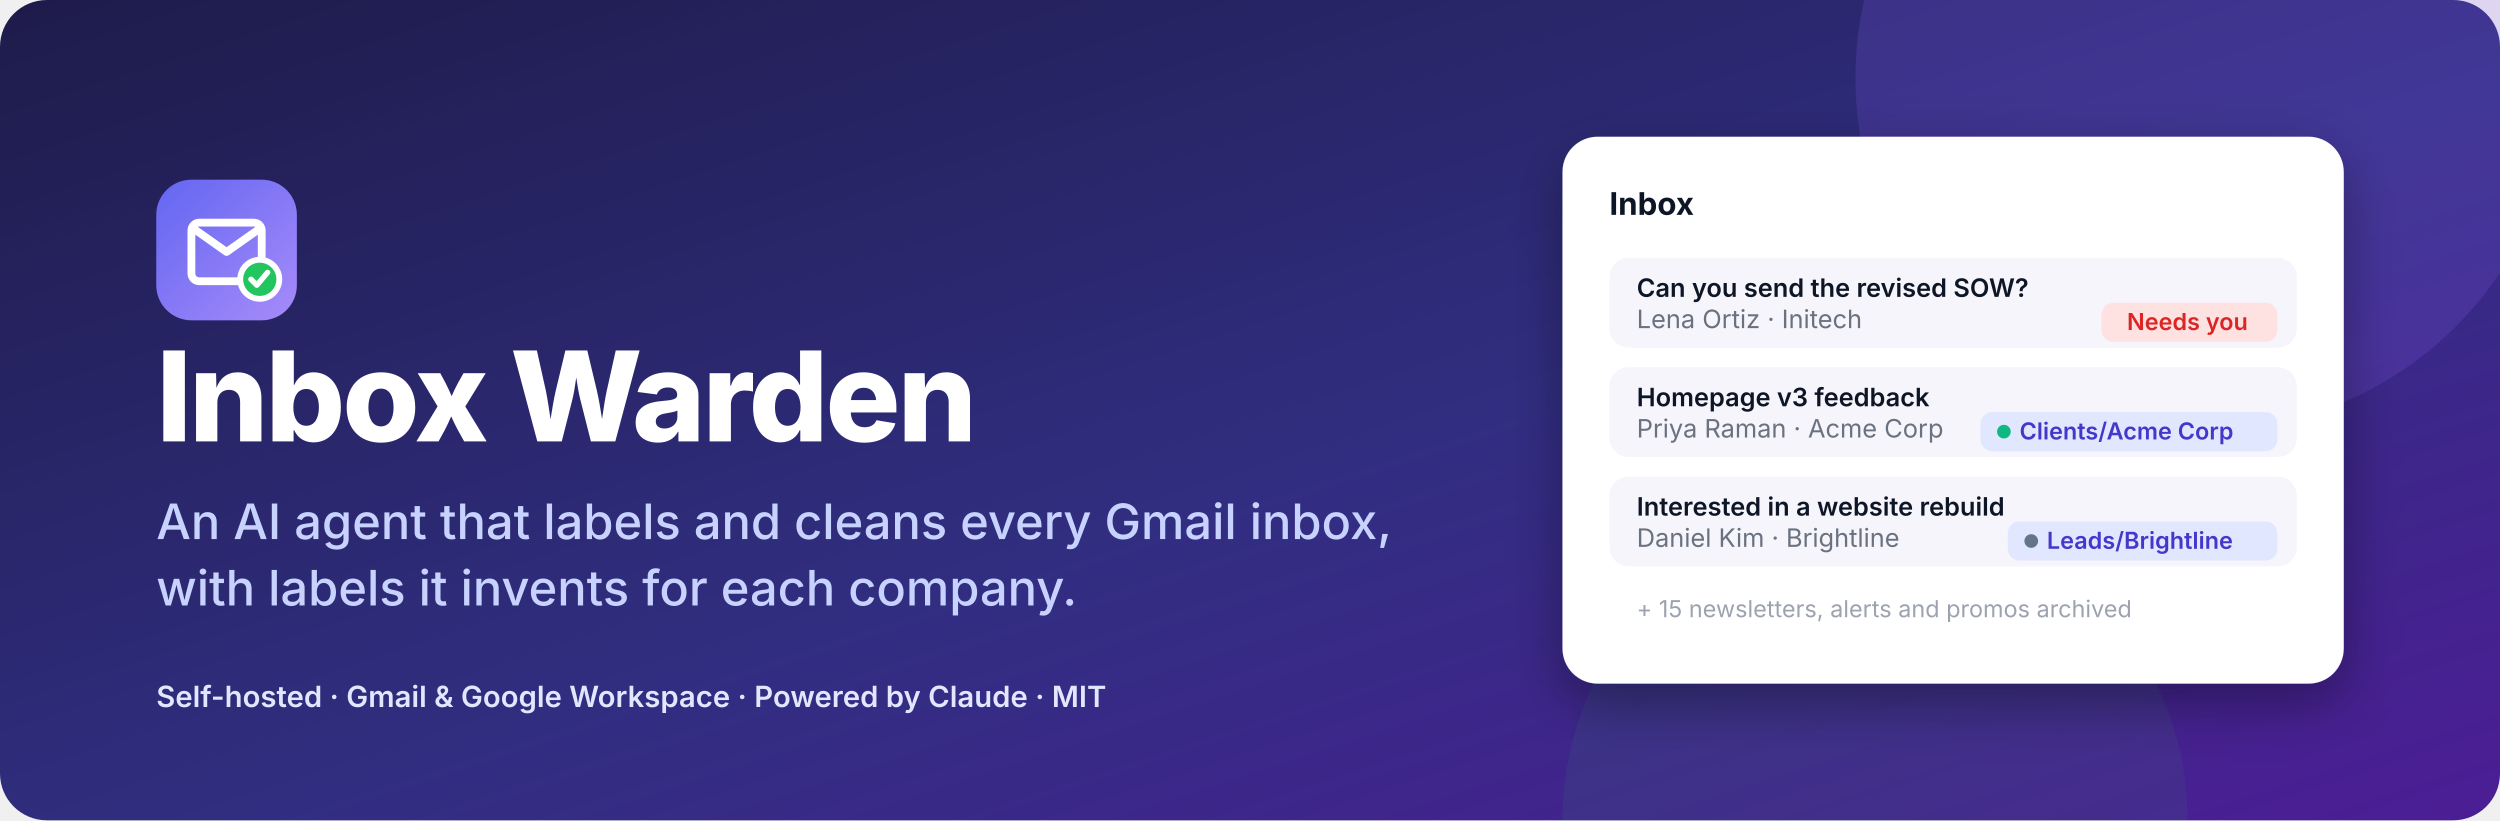
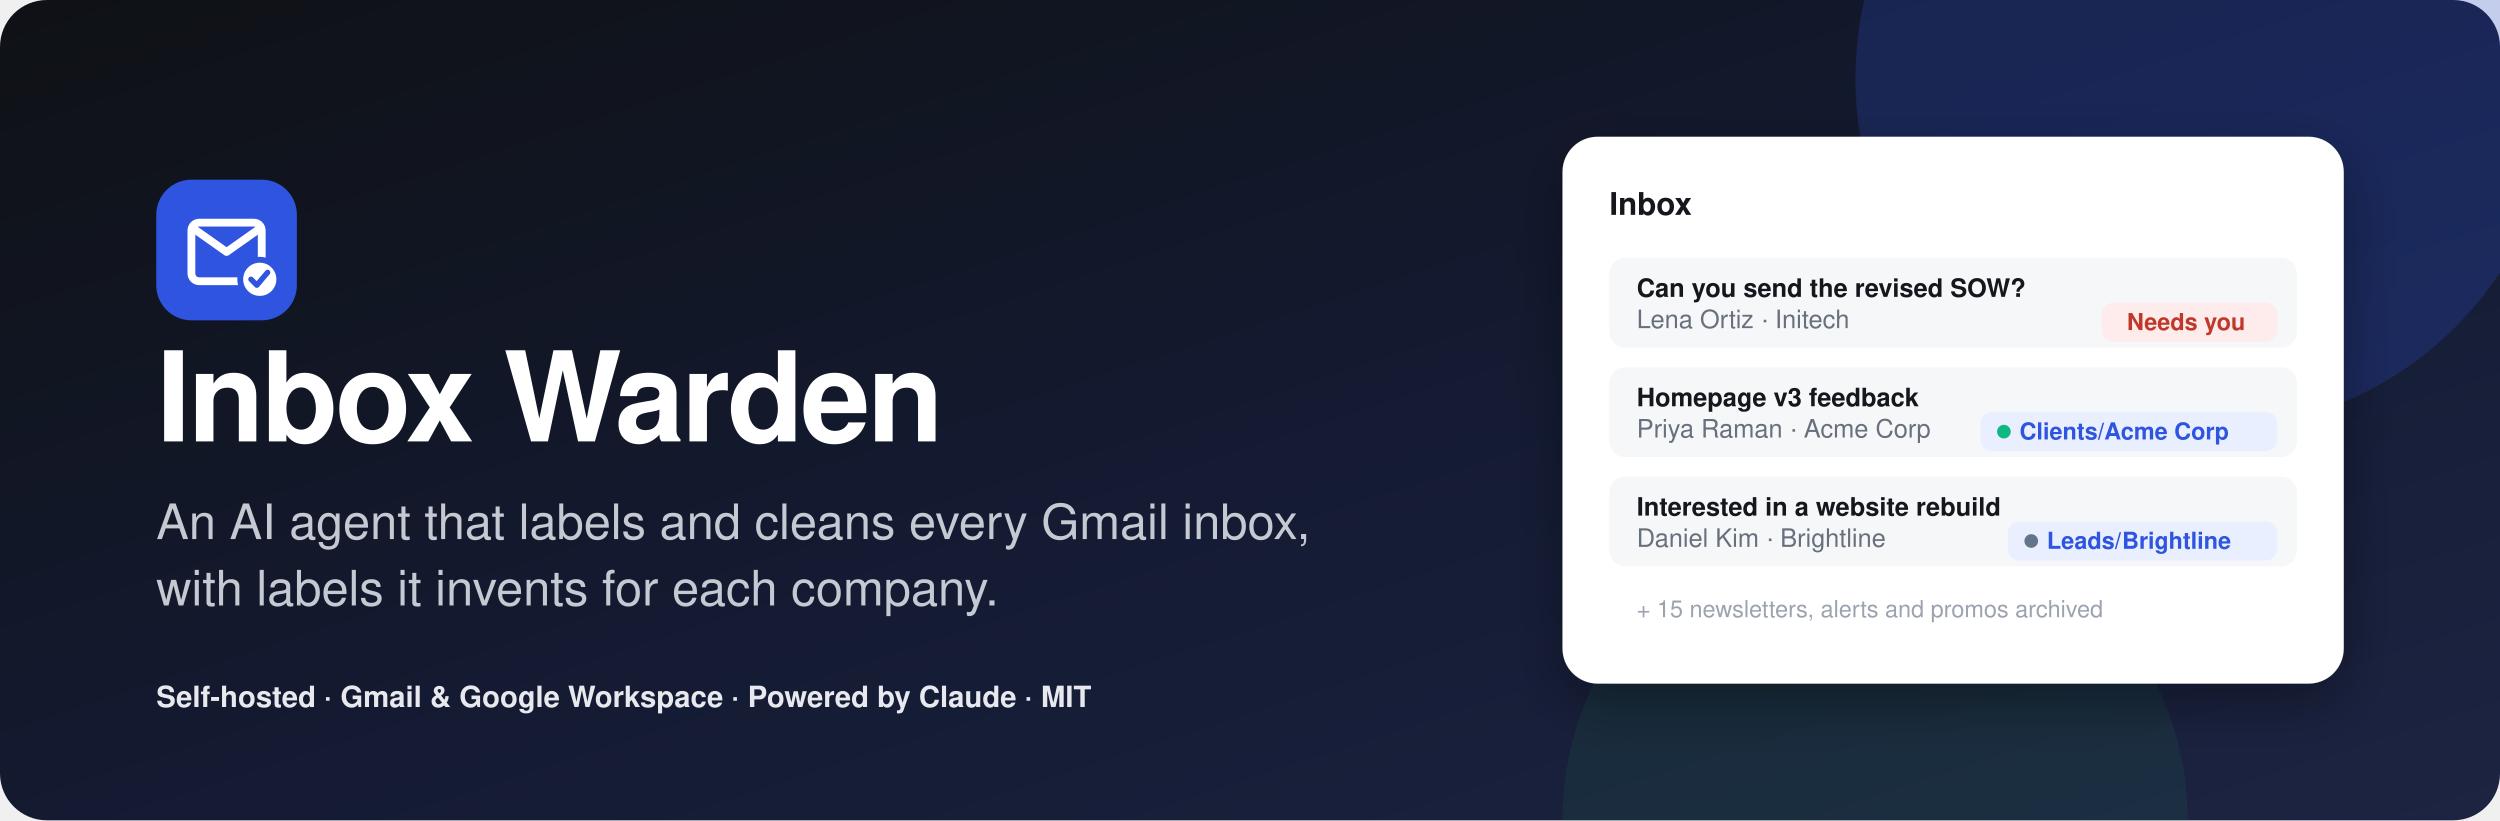
- <svg xmlns="http://www.w3.org/2000/svg" width="1280" height="420" viewBox="0 0 1280 420" font-family="Inter, -apple-system, 'Segoe UI', Helvetica, Arial, sans-serif">
+ <svg xmlns="http://www.w3.org/2000/svg" width="1280" height="420" viewBox="0 0 1280 420" font-family="'IBM Plex Sans', -apple-system, 'Segoe UI', Helvetica, Arial, sans-serif">
  <defs>
    <linearGradient id="bg" x1="0" y1="0" x2="1" y2="1">
-       <stop offset="0" stop-color="#1e1b4b" />
-       <stop offset="0.55" stop-color="#312e81" />
-       <stop offset="1" stop-color="#4c1d95" />
+       <stop offset="0" stop-color="#0f1115" />
+       <stop offset="0.55" stop-color="#141b33" />
+       <stop offset="1" stop-color="#1c2442" />
    </linearGradient>
    <linearGradient id="logo" x1="0" y1="0" x2="1" y2="1">
-       <stop offset="0" stop-color="#6366f1" />
-       <stop offset="1" stop-color="#a78bfa" />
+       <stop offset="0" stop-color="#2f54e0" />
+       <stop offset="1" stop-color="#2f54e0" />
    </linearGradient>
    <filter id="sh" x="-20%" y="-20%" width="140%" height="160%">
      <feDropShadow dx="0" dy="10" stdDeviation="14" flood-color="#000" flood-opacity="0.35" />
    </filter>
  </defs>
  <rect width="1280" height="420" rx="24" fill="url(#bg)" />
-   <circle cx="1130" cy="40" r="180" fill="#8b5cf6" opacity="0.18" />
+   <circle cx="1130" cy="40" r="180" fill="#2f54e0" opacity="0.22" />
  <circle cx="960" cy="420" r="160" fill="#22c55e" opacity="0.08" />
  <g transform="translate(80 92)">
    <rect width="72" height="72" rx="18" fill="url(#logo)" />
    <path d="M18 26a4 4 0 0 1 4-4h28a4 4 0 0 1 4 4v22a4 4 0 0 1-4 4H22a4 4 0 0 1-4-4z" fill="none" stroke="#fff" stroke-width="4" />
    <path d="M19 25l17 12 17-12" fill="none" stroke="#fff" stroke-width="4" stroke-linejoin="round" />
-     <circle cx="53" cy="51" r="10" fill="#22c55e" stroke="#fff" stroke-width="3" />
-     <path d="M48.5 51l3 3 5.5-6.5" fill="none" stroke="#fff" stroke-width="2.8" stroke-linecap="round" stroke-linejoin="round" />
+     <circle cx="53" cy="51" r="10" fill="#fff" stroke="#2f54e0" stroke-width="3" />
+     <path d="M48.5 51l3 3 5.5-6.5" fill="none" stroke="#2f54e0" stroke-width="2.8" stroke-linecap="round" stroke-linejoin="round" />
  </g>
-   <text x="80" y="226" fill="#ffffff" font-size="64" font-weight="800" letter-spacing="-1.5">Inbox Warden</text>
-   <text x="80" y="276" fill="#c7d2fe" font-size="25" font-weight="500">An AI agent that labels and cleans every Gmail inbox,</text>
-   <text x="80" y="310" fill="#c7d2fe" font-size="25" font-weight="500">with labels it invents for each company.</text>
-   <g font-size="15" font-weight="600" fill="#e0e7ff">
+   <text x="80" y="226" fill="#ffffff" font-size="64" font-weight="600" letter-spacing="-1.5">Inbox Warden</text>
+   <text x="80" y="276" fill="#c4c9d2" font-size="25" font-weight="500">An AI agent that labels and cleans every Gmail inbox,</text>
+   <text x="80" y="310" fill="#c4c9d2" font-size="25" font-weight="500">with labels it invents for each company.</text>
+   <g font-size="15" font-weight="600" fill="#e7e9ee">
    <text x="80" y="362">Self-hosted  ·  Gmail &amp; Google Workspace  ·  Powered by Claude  ·  MIT</text>
  </g>
  <g transform="translate(800 70)" filter="url(#sh)">
    <rect width="400" height="280" rx="18" fill="#ffffff" />
-     <text x="24" y="40" fill="#111827" font-size="16" font-weight="700">Inbox</text>
+     <text x="24" y="40" fill="#15181e" font-size="16" font-weight="700">Inbox</text>
    <g font-size="13">
      <g transform="translate(24 62)">
-         <rect width="352" height="46" rx="10" fill="#f5f5fb" />
-         <text x="14" y="20" fill="#111827" font-weight="600">Can you send the revised SOW?</text>
-         <text x="14" y="36" fill="#6b7280">Lena Ortiz · Initech</text>
-         <rect x="252" y="23" width="90" height="20" rx="6" fill="#fee2e2" />
-         <text x="265" y="37" fill="#dc2626" font-weight="600" font-size="12">Needs you</text>
+         <rect width="352" height="46" rx="8" fill="#f6f7f9" />
+         <text x="14" y="20" fill="#15181e" font-weight="600">Can you send the revised SOW?</text>
+         <text x="14" y="36" fill="#68707d">Lena Ortiz · Initech</text>
+         <rect x="252" y="23" width="90" height="20" rx="6" fill="#fdeceb" />
+         <text x="265" y="37" fill="#c0392b" font-weight="600" font-size="12">Needs you</text>
      </g>
      <g transform="translate(24 118)">
-         <rect width="352" height="46" rx="10" fill="#f5f5fb" />
-         <text x="14" y="20" fill="#111827" font-weight="600">Homepage v3 feedback</text>
-         <text x="14" y="36" fill="#6b7280">Priya Raman · Acme Corp</text>
-         <rect x="190" y="23" width="152" height="20" rx="6" fill="#e0e7ff" />
+         <rect width="352" height="46" rx="8" fill="#f6f7f9" />
+         <text x="14" y="20" fill="#15181e" font-weight="600">Homepage v3 feedback</text>
+         <text x="14" y="36" fill="#68707d">Priya Raman · Acme Corp</text>
+         <rect x="190" y="23" width="152" height="20" rx="6" fill="#eaefff" />
        <circle cx="202" cy="33" r="3.5" fill="#10b981" />
-         <text x="210" y="37" fill="#4338ca" font-weight="600" font-size="12">Clients/Acme Corp</text>
+         <text x="210" y="37" fill="#2f54e0" font-weight="600" font-size="12">Clients/Acme Corp</text>
      </g>
      <g transform="translate(24 174)">
-         <rect width="352" height="46" rx="10" fill="#f5f5fb" />
-         <text x="14" y="20" fill="#111827" font-weight="600">Interested in a website rebuild</text>
-         <text x="14" y="36" fill="#6b7280">Daniel Kim · Brightline</text>
-         <rect x="204" y="23" width="138" height="20" rx="6" fill="#e0e7ff" />
+         <rect width="352" height="46" rx="8" fill="#f6f7f9" />
+         <text x="14" y="20" fill="#15181e" font-weight="600">Interested in a website rebuild</text>
+         <text x="14" y="36" fill="#68707d">Daniel Kim · Brightline</text>
+         <rect x="204" y="23" width="138" height="20" rx="6" fill="#eaefff" />
        <circle cx="216" cy="33" r="3.5" fill="#64748b" />
-         <text x="224" y="37" fill="#4338ca" font-weight="600" font-size="12">Leads/Brightline</text>
+         <text x="224" y="37" fill="#2f54e0" font-weight="600" font-size="12">Leads/Brightline</text>
      </g>
      <g transform="translate(24 230)">
        <text x="14" y="16" fill="#9ca3af" font-size="12">+ 15 newsletters, alerts and promos archived</text>
      </g>
    </g>
  </g>
</svg>
